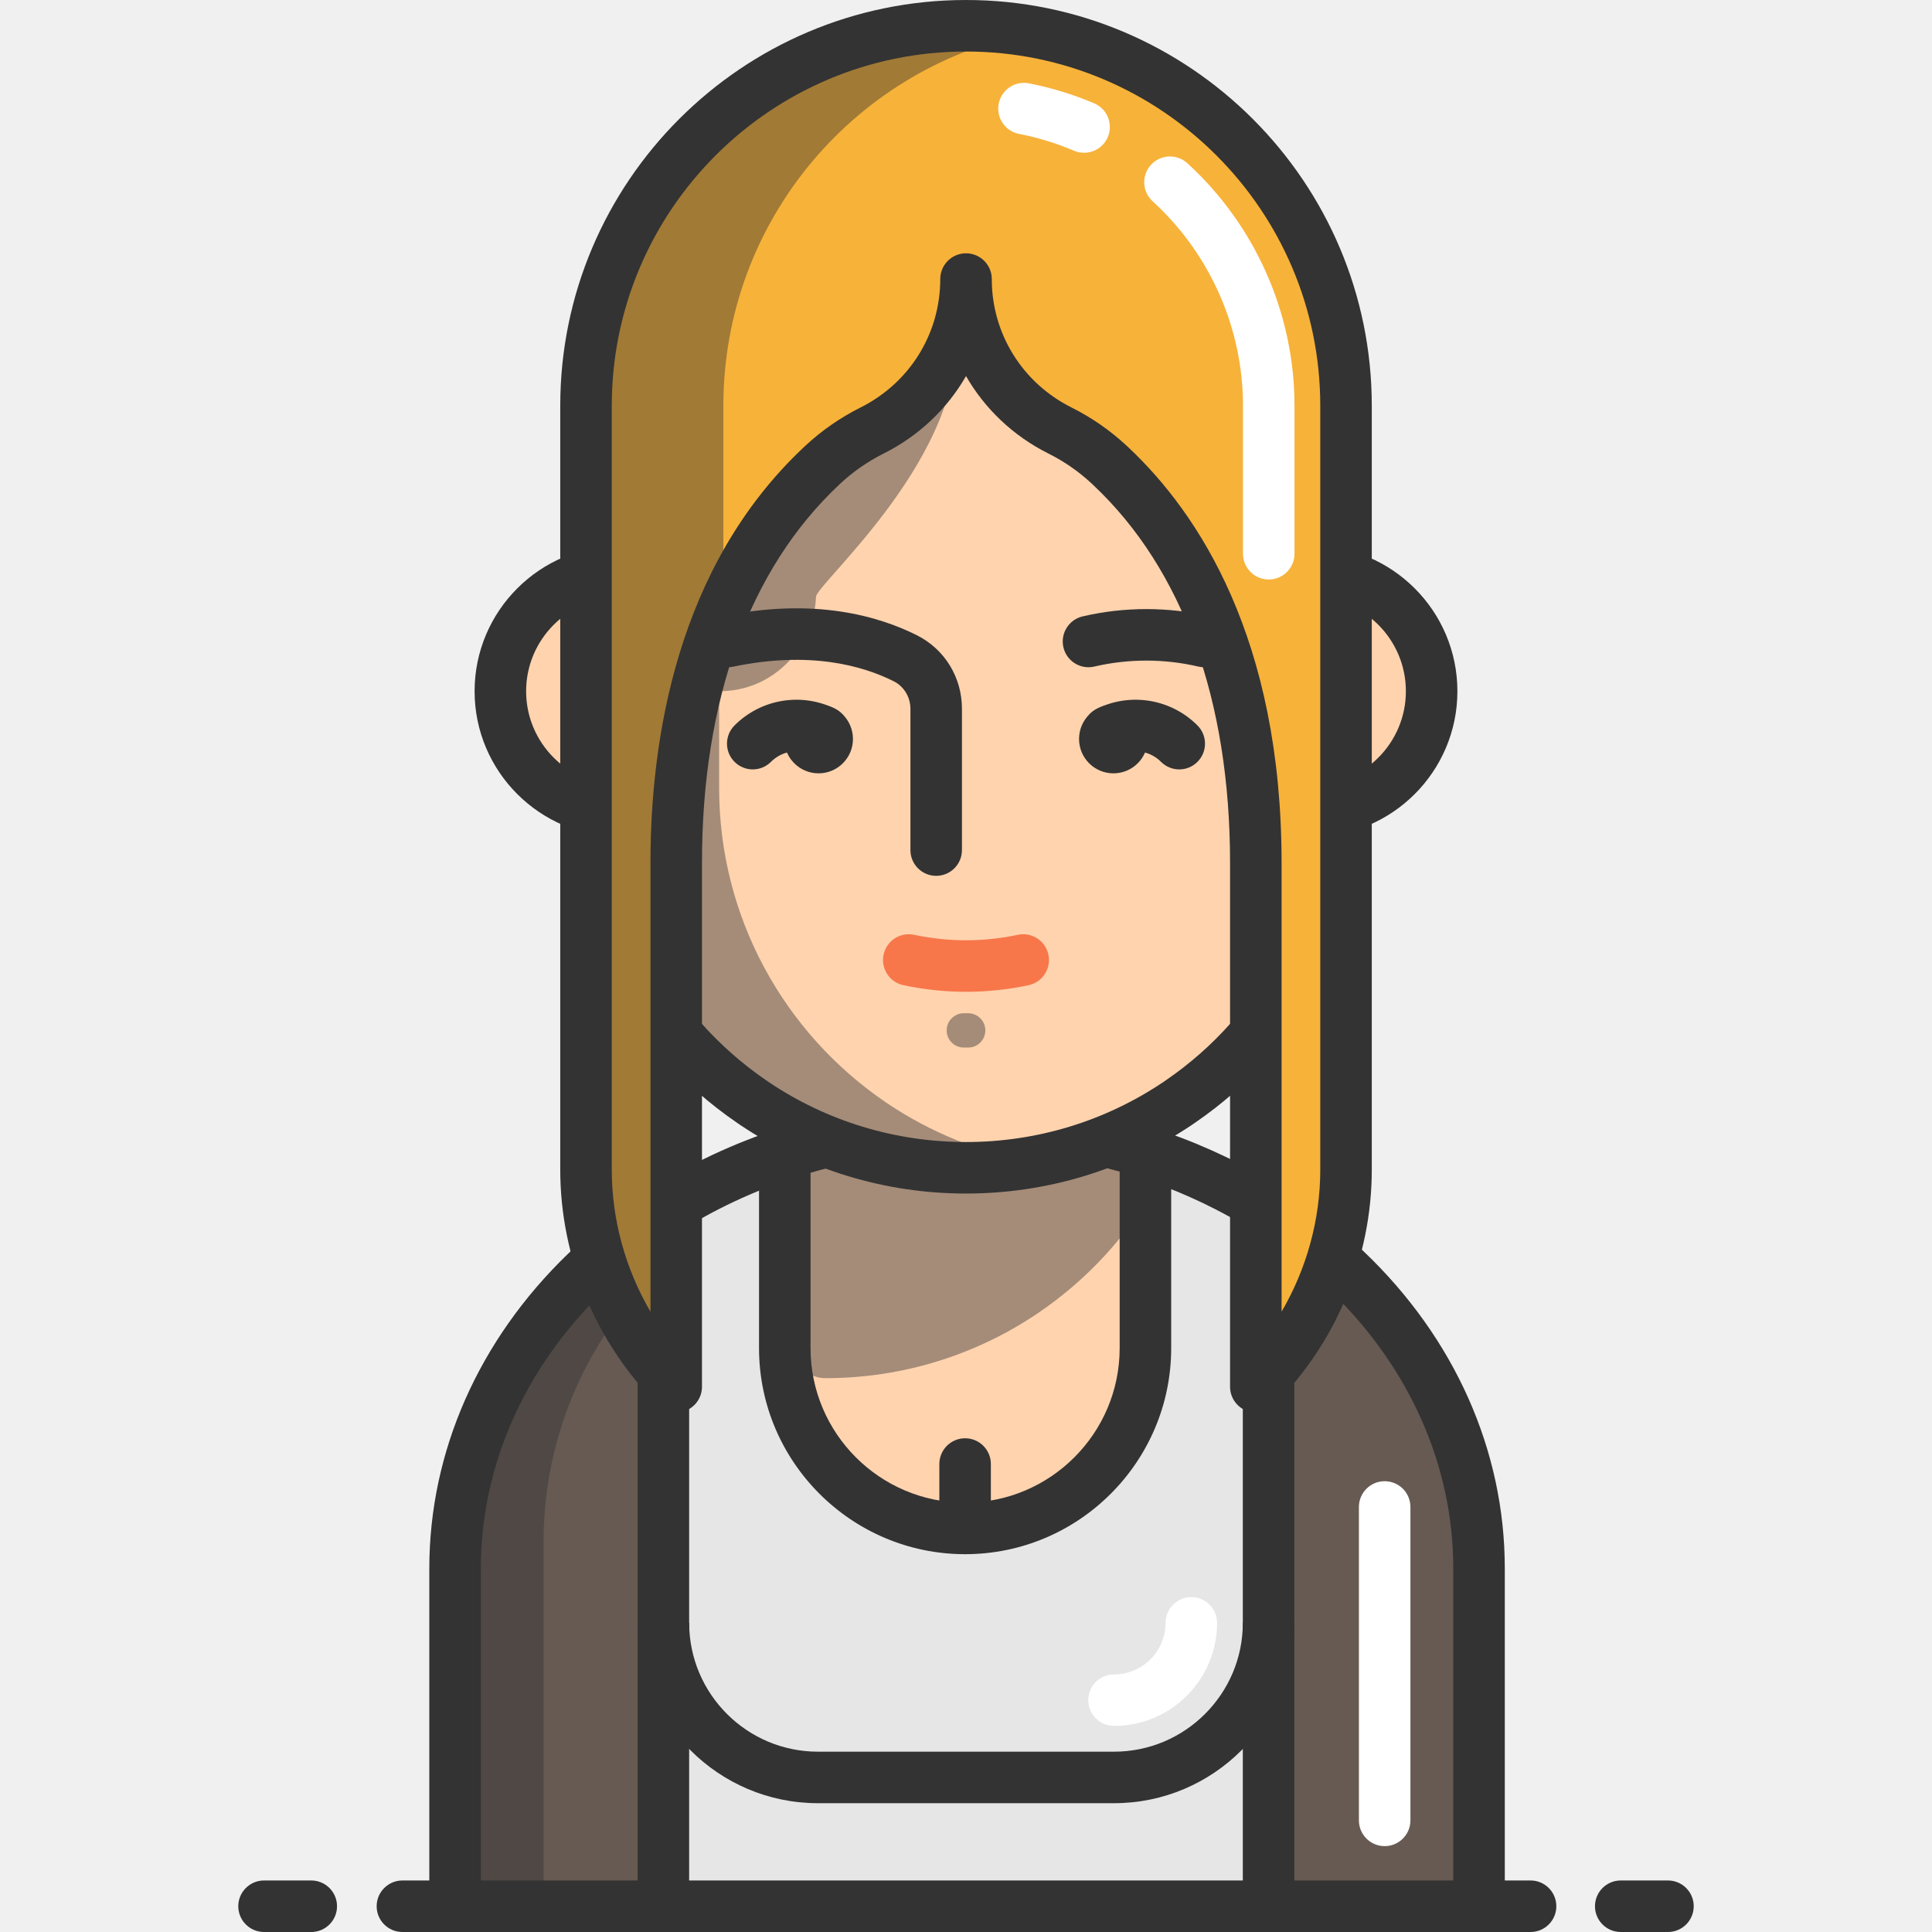
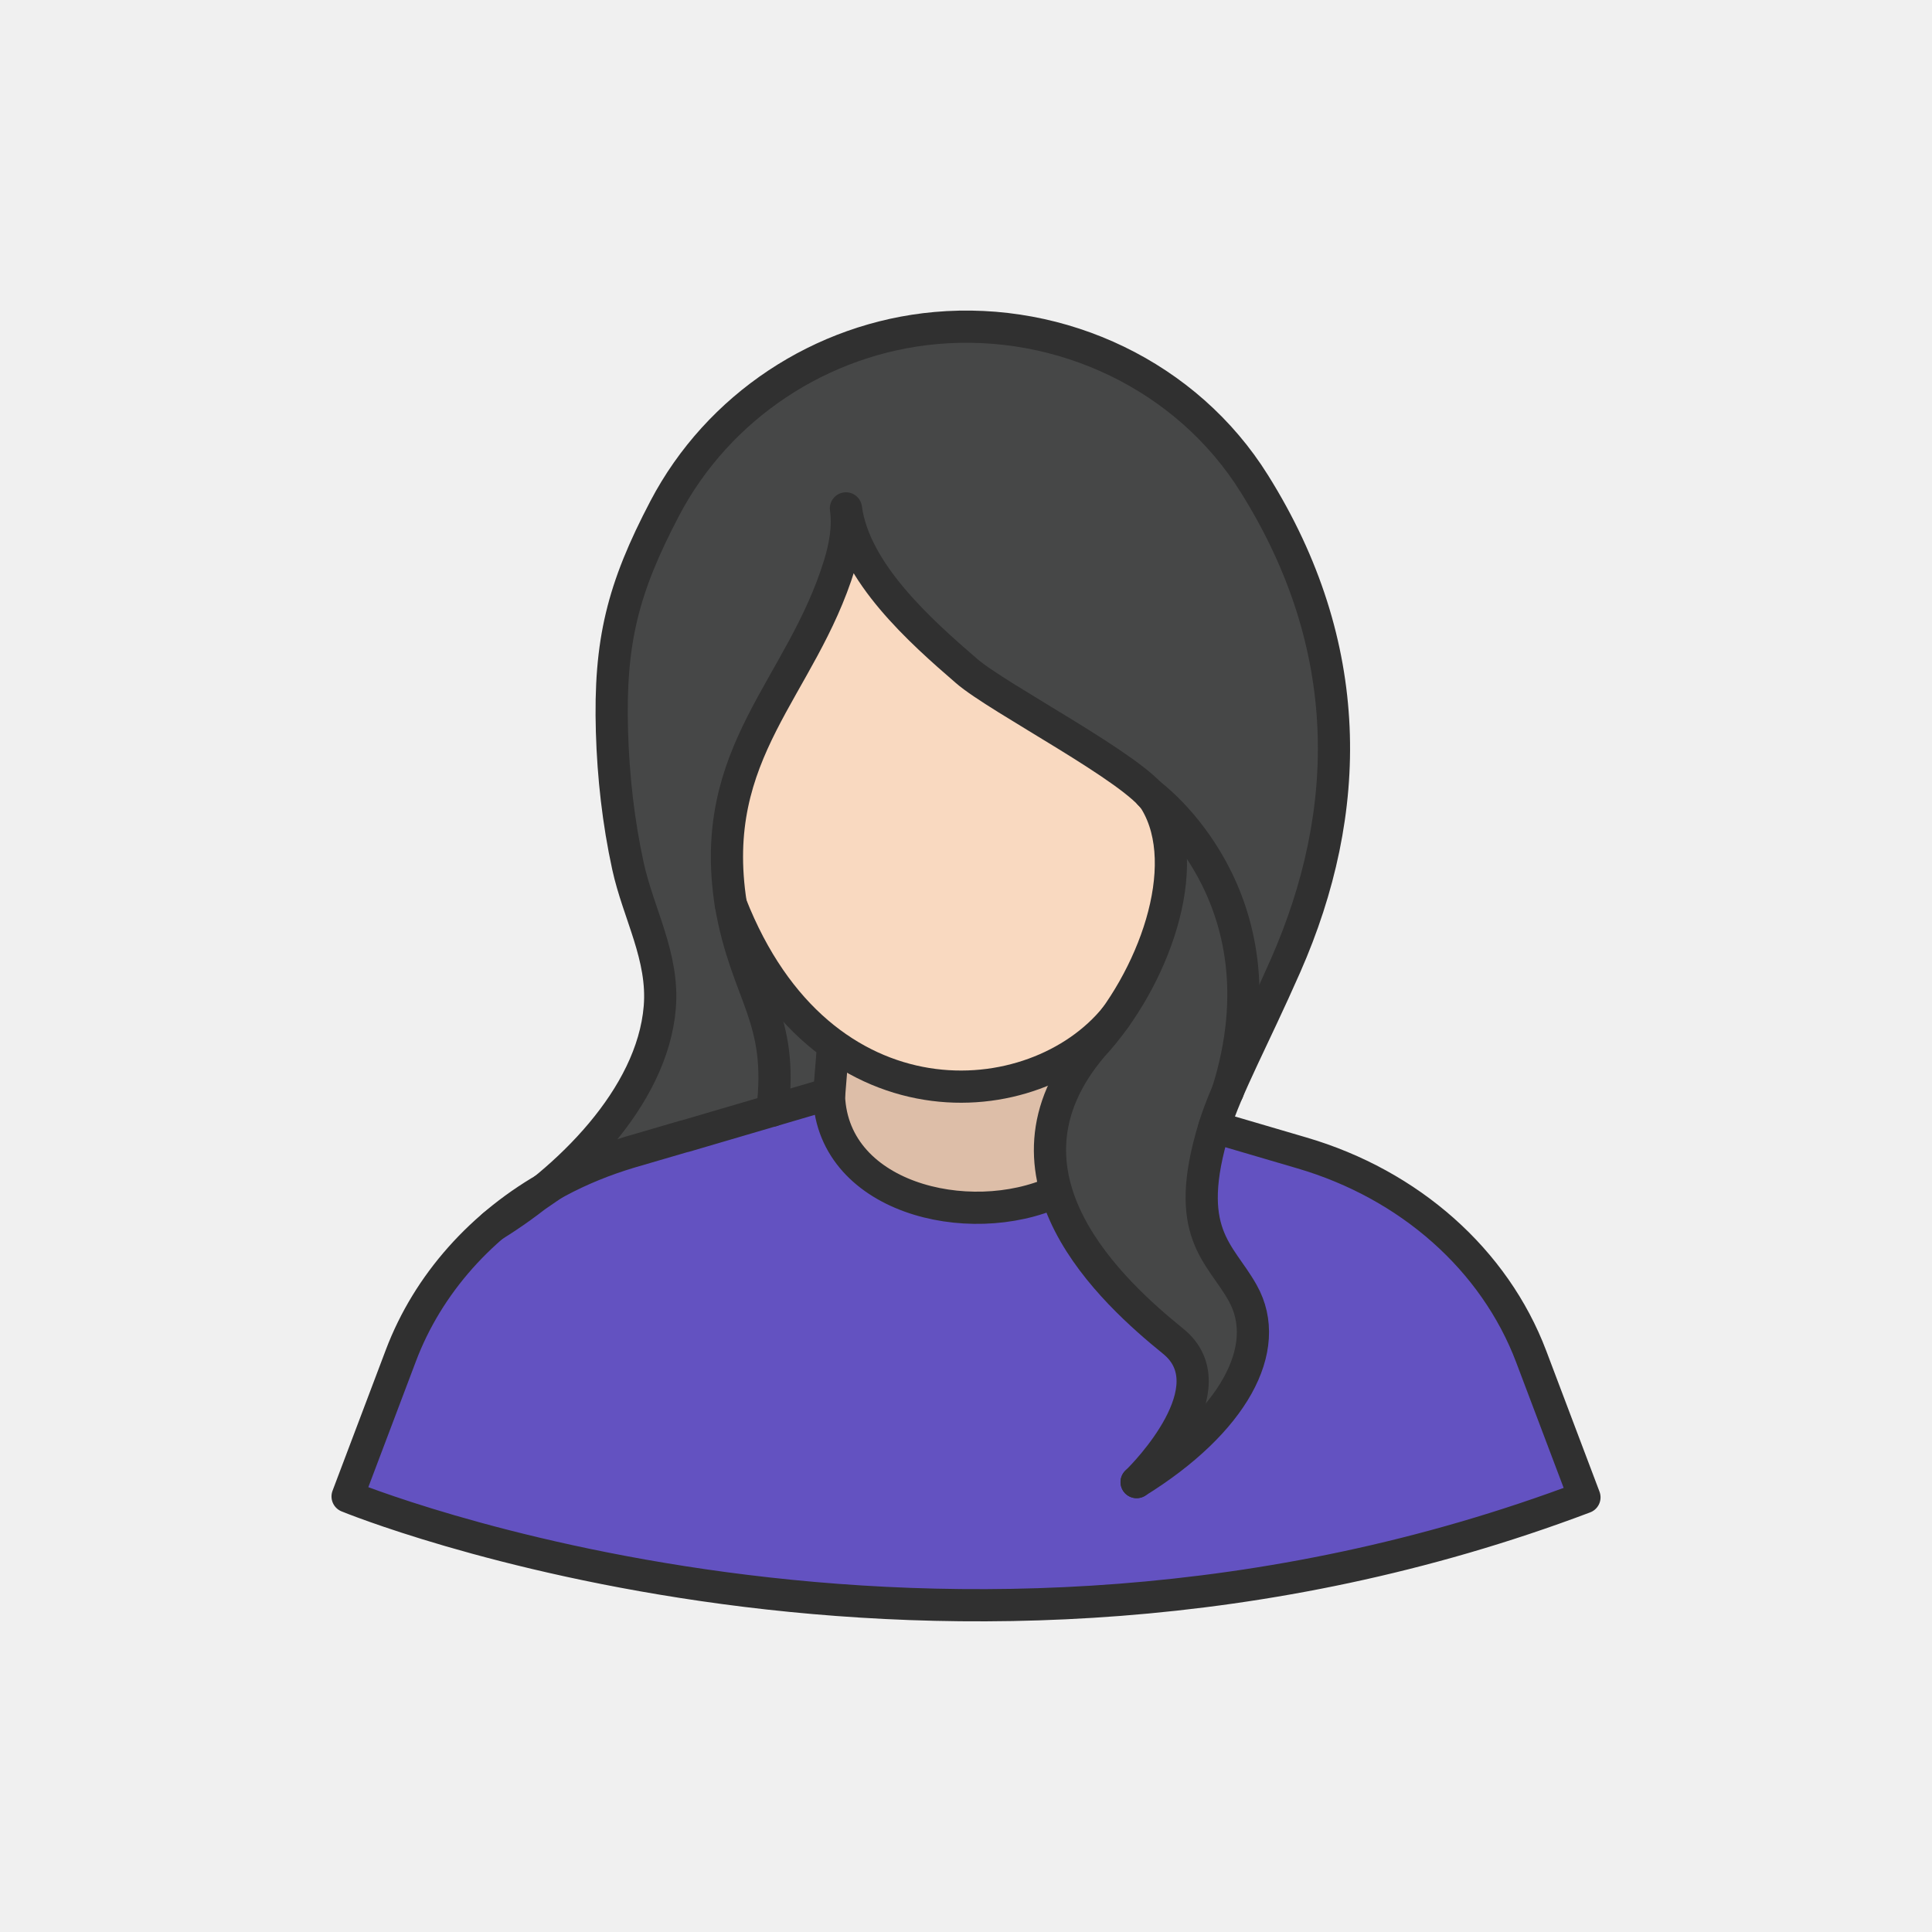
- <svg xmlns="http://www.w3.org/2000/svg" version="1.1" id="Layer_1" x="0px" y="0px" viewBox="0 0 450 450" style="enable-background:new 0 0 450 450;" xml:space="preserve">
-   <g>
-     <path style="fill:#E6E6E6;" d="M274.355,272.97c0.19,0.05,0.39,0.09,0.58,0.14c10.46,2.53,20.19,6.93,28.83,12.81    c23.39,15.92,38.75,42.77,38.75,73.19V444h-47.04h-140.96h-47.03v-84.89c0-30.42,15.35-57.27,38.74-73.19    c8.64-5.88,18.37-10.28,28.83-12.81c0.19-0.05,0.39-0.09,0.58-0.14" />
-     <path style="fill:#665A52;" d="M154.515,320v124h-47.03v-84.89c0-30.42,15.35-57.27,38.74-73.19    C151.525,296.12,154.515,307.71,154.515,320z" />
-     <path style="fill:#665A52;" d="M342.515,359.11V444h-47.04V320c0-12.29,2.99-23.88,8.29-34.08    C327.155,301.84,342.515,328.69,342.515,359.11z" />
-     <path style="fill:#333333;" d="M301.475,444h-12V320c0-12.816,3.1-25.558,8.966-36.846l10.648,5.533    c-5.052,9.724-7.614,20.259-7.614,31.313V444z" />
-     <path style="fill:#FFFFFF;" d="M322.515,430c-3.313,0-6-2.687-6-6v-73c0-3.313,2.687-6,6-6s6,2.687,6,6v73    C328.515,427.313,325.828,430,322.515,430z" />
+ <svg xmlns="http://www.w3.org/2000/svg" style="enable-background:new 0 0 48 48;" version="1.1" viewBox="0 0 48 48" xml:space="preserve">
+   <g id="Icons">
    <g>
-       <path style="opacity:0.44;fill:#333333;enable-background:new    ;" d="M151.165,297.92c-15.21,15.89-24.56,37.45-24.56,61.19V442     h-19.12v-82.89c0-30.42,15.35-57.27,38.74-73.19C148.205,289.74,149.865,293.75,151.165,297.92z" />
+       <path d="M28.239,36.822c2.389-1.48,3.409-3.32,2.635-4.699    c-0.561-1.009-1.514-1.48-0.707-4.116c0.303-0.987,0.982-2.22,1.772-4.015    c1.687-3.834,1.749-7.946-0.774-11.973c-1.671-2.68-4.789-4.15-7.918-3.869    c-2.842,0.255-5.405,1.951-6.732,4.481c-1.048,1.998-1.375,3.316-1.311,5.548    c0.033,1.118,0.159,2.242,0.397,3.336c0.258,1.185,0.895,2.252,0.791,3.512    c-0.187,2.255-2.31,4.297-4.134,5.422c-0.078,0.045,1.468-1.018,1.468-1.018" style="fill:#464747;" />
+       <path d="M20.692,26.055l-0.09,1.121l-1.413,0.415l-2.176,0.639h-0.011l-1.346,0.393    c-0.639,0.191-1.245,0.437-1.806,0.74c-0.078,0.045-0.123,0.067-0.123,0.067    c-1.749,0.965-3.095,2.467-3.768,4.25l-1.323,3.499c0,0,14.725,6.067,30.729,0.022l-1.323-3.499    c-0.908-2.4-3.017-4.273-5.697-5.058l-2.176-0.639" style="fill:#6352C1;" />
+       <path d="M27.95,27.138c0,3.849-7.356,3.811-7.356-0.032V25.509h7.356V27.138z" style="fill:#DDBEA8;" />
+       <path d="M21.038,12.901c0,0-0.066,1.798-1.427,3.826s-1.94,3.738-1.523,5.171    s1.812,3.182,3.265,4.281c1.453,1.1,4.007,1.414,5.834-0.295s2.266-4.233,1.713-5.583    c-0.554-1.35-1.372-1.394-2.891-2.339S21.645,15.1,21.038,12.901z" style="fill:#F9D9C0;" />
+       <path d="    M26.238,29.604c-2.171,0.989-5.645,0.156-5.645-2.486" style="fill:none;stroke:#303030;stroke-width:0.8;stroke-linecap:round;stroke-linejoin:round;stroke-miterlimit:10;" />
+       <path d="M28.954,20.067c0,0,0.864,2.18-1.055,4.938s-2.461,2.848-1.173,5.469    c1.288,2.62,4.426,3.035,1.84,6.137c0,0,3.333-2.184,2.633-3.81    c-0.7-1.627-1.763-2.336-1.039-5.042S31.702,22.74,28.954,20.067z" style="fill:#464747;" />
+       <path d="    M20.692,26.055l-0.09,1.121l-1.413,0.415l-2.176,0.639h-0.011l-1.346,0.393    c-0.639,0.191-1.245,0.437-1.806,0.74c-0.078,0.045-0.123,0.067-0.123,0.067    c-1.749,0.965-3.095,2.467-3.768,4.25l-1.323,3.499c0,0,14.725,6.067,30.729,0.022l-1.323-3.499    c-0.908-2.4-3.017-4.273-5.697-5.058l-2.176-0.639" style="fill:none;stroke:#303030;stroke-width:0.8;stroke-linecap:round;stroke-linejoin:round;stroke-miterlimit:10;" />
+       <path d="    M27.72,25.269c-2.009,2.489-7.338,2.87-9.563-2.802" style="fill:none;stroke:#303030;stroke-width:0.8;stroke-linecap:round;stroke-linejoin:round;stroke-miterlimit:10;" />
+       <path d="    M28.239,36.822c0.213-0.202,2.321-2.355,0.908-3.499c-1.48-1.2-4.733-4.127-2.007-7.335    c1.512-1.639,2.546-4.452,1.57-6.079c-0.471-0.785-3.914-2.557-4.699-3.241    c-1.144-0.987-2.781-2.445-2.994-4.037c0.067,0.471-0.022,0.942-0.157,1.391    c-0.946,3.087-3.301,4.638-2.703,8.445c0.389,2.26,1.319,2.789,1.032,5.125" style="fill:none;stroke:#303030;stroke-width:0.8;stroke-linecap:round;stroke-linejoin:round;stroke-miterlimit:10;" />
+       <path d="    M28.239,36.822c2.389-1.48,3.409-3.32,2.635-4.699c-0.561-1.009-1.514-1.48-0.707-4.116    c0.303-0.987,0.982-2.22,1.772-4.015c1.687-3.834,1.749-7.946-0.774-11.973    c-1.671-2.68-4.789-4.15-7.918-3.869c-2.842,0.255-5.405,1.951-6.732,4.481    c-1.048,1.998-1.375,3.316-1.311,5.548c0.033,1.118,0.159,2.242,0.397,3.336    c0.258,1.185,0.895,2.252,0.791,3.512c-0.187,2.255-2.31,4.297-4.134,5.422    c-0.078,0.045,1.468-1.018,1.468-1.018" style="fill:none;stroke:#303030;stroke-width:0.8;stroke-linecap:round;stroke-linejoin:round;stroke-miterlimit:10;" />
+       <path d="    M28.566,19.727c0,0,3.465,2.512,1.937,7.39" style="fill:none;stroke:#303030;stroke-width:0.8;stroke-linecap:round;stroke-linejoin:round;stroke-miterlimit:10;" />
    </g>
-     <path style="fill:#333333;" d="M160.515,444h-12V320c0-11.055-2.562-21.59-7.614-31.313l10.648-5.533    c5.865,11.288,8.966,24.029,8.966,36.847V444z" />
-     <g>
-       <path style="fill:#333333;" d="M259.48,420h-68.96c-23.159,0-42-18.841-42-42h12c0,16.542,13.458,30,30,30h68.96     c16.542,0,30-13.458,30-30h12C301.48,401.159,282.639,420,259.48,420z" />
-       <path style="fill:#FFFFFF;" d="M259.48,402c-3.313,0-6-2.687-6-6s2.687-6,6-6c6.617,0,12-5.383,12-12c0-3.313,2.687-6,6-6     s6,2.687,6,6C283.48,391.234,272.714,402,259.48,402z" />
-     </g>
-     <path style="fill:#FFD3AE;" d="M266.791,264v50c0,23.196-18.804,42-42,42l0,0c-23.196,0-42-18.804-42-42v-50    c12.5,6.75,26.8,10.58,41.99,10.58C239.991,274.58,254.291,270.75,266.791,264z" />
-     <path style="fill:#333333;" d="M224.792,362c-26.467,0-48-21.533-48-48v-50h12v50c0,19.851,16.149,36,36,36s36-16.149,36-36v-50h12    v50C272.792,340.467,251.259,362,224.792,362z" />
-     <path style="fill:#333333;" d="M224.792,362c-3.313,0-6-2.687-6-6v-15c0-3.313,2.687-6,6-6s6,2.687,6,6v15    C230.792,359.313,228.105,362,224.792,362z" />
-     <path style="opacity:0.44;fill:#333333;enable-background:new    ;" d="M266.791,262c-1.18,2.25,1.37,16.06,0,18.18    c-6.42,10.03-14.81,18.67-24.62,25.39c-0.19,0.14-0.39,0.27-0.58,0.4c-14.1,9.49-31.08,15.03-49.36,15.03    c-5.24,0-6.11-4.72-9.44-7.26V264c11.87,5.92,29.24,12,43.41,12C244.061,276,252.891,271.09,266.791,262z" />
-     <g>
-       <path style="fill:#333333;" d="M356.5,450H93.73c-3.313,0-6-2.687-6-6s2.687-6,6-6H356.5c3.313,0,6,2.687,6,6     S359.813,450,356.5,450z" />
-       <path style="fill:#333333;" d="M388.5,450h-11c-3.313,0-6-2.687-6-6s2.687-6,6-6h11c3.313,0,6,2.687,6,6S391.813,450,388.5,450z" />
-       <path style="fill:#333333;" d="M72.5,450h-11c-3.313,0-6-2.687-6-6s2.687-6,6-6h11c3.313,0,6,2.687,6,6S75.813,450,72.5,450z" />
-     </g>
-     <path style="fill:#333333;" d="M350.495,444h-12v-78.69c0-24.101-10.345-47.23-29.128-65.126c-1.322-1.26-2.536-2.363-3.712-3.375    c-13.402-11.607-30.024-20.173-48.084-24.786l2.97-11.627c19.856,5.072,38.167,14.521,52.954,27.328    c1.316,1.131,2.679,2.37,4.15,3.771c21.185,20.184,32.851,46.398,32.851,73.814V444H350.495z" />
-     <path style="fill:#333333;" d="M111.995,444h-12v-78.69c0-27.17,11.483-53.205,32.335-73.31    c15.477-14.942,35.297-25.843,57.316-31.521l2.996,11.62c-20.015,5.161-37.99,15.029-51.98,28.536    c-18.487,17.825-28.667,40.792-28.667,64.674V444z" />
-     <g>
-       <g>
-         <circle style="fill:#FFD3AE;" cx="144.432" cy="161" r="27.89" />
-         <circle style="fill:#FFD3AE;" cx="305.567" cy="161" r="27.89" />
-       </g>
-       <g>
-         <path style="fill:#333333;" d="M144.432,194.89c-18.687,0-33.89-15.203-33.89-33.89s15.203-33.89,33.89-33.89      s33.89,15.203,33.89,33.89S163.119,194.89,144.432,194.89z M144.432,139.11c-12.07,0-21.89,9.82-21.89,21.89      s9.82,21.89,21.89,21.89s21.89-9.82,21.89-21.89S156.502,139.11,144.432,139.11z" />
-         <path style="fill:#333333;" d="M305.567,194.89c-18.687,0-33.89-15.203-33.89-33.89s15.203-33.89,33.89-33.89      s33.89,15.203,33.89,33.89S324.254,194.89,305.567,194.89z M305.567,139.11c-12.07,0-21.89,9.82-21.89,21.89      s9.82,21.89,21.89,21.89s21.89-9.82,21.89-21.89S317.638,139.11,305.567,139.11z" />
-       </g>
-     </g>
-     <path style="fill:#FFD3AE;" d="M274.36,256.97C260.26,266.46,243.28,272,225,272s-35.26-5.54-49.36-15.03    c-0.19-0.13-0.39-0.26-0.58-0.4c-23.28-15.94-38.56-42.72-38.56-73.07V161v-51.5c0-48.877,39.623-88.5,88.5-88.5l0,0    c48.877,0,88.5,39.623,88.5,88.5V161v22.5c0,30.35-15.28,57.13-38.56,73.07C274.75,256.71,274.55,256.84,274.36,256.97z" />
-     <path style="fill:#333333;" d="M225,278c-18.88,0-37.107-5.551-52.71-16.052l-0.181-0.123c-0.169-0.114-0.341-0.231-0.509-0.353    c-25.737-17.656-41.1-46.799-41.1-77.973v-74c0-52.107,42.392-94.5,94.5-94.5s94.5,42.393,94.5,94.5v74    c0,31.174-15.361,60.315-41.099,77.971c-0.168,0.122-0.341,0.24-0.512,0.355l-0.134,0.091c-0.015,0.01-0.03,0.021-0.045,0.031    C262.107,272.449,243.88,278,225,278z M225,27c-45.491,0-82.5,37.009-82.5,82.5v74c0,27.241,13.439,52.706,35.949,68.119    c0.056,0.039,0.112,0.078,0.167,0.118c0.068,0.05,0.139,0.096,0.208,0.143l0.211,0.144C192.605,261.156,208.516,266,225,266    s32.394-4.844,46.01-14.007l0.368-0.251c0.053-0.039,0.118-0.085,0.172-0.123c22.511-15.413,35.95-40.878,35.95-68.119v-74    C307.5,64.009,270.491,27,225,27z" />
-     <g>
-       <path style="fill:#F7774B;" d="M225,231.01c-4.869,0-9.738-0.513-14.573-1.538c-3.242-0.688-5.312-3.873-4.625-7.114     c0.688-3.242,3.87-5.313,7.114-4.625c8.018,1.7,16.148,1.7,24.167,0c3.24-0.688,6.427,1.383,7.114,4.625s-1.383,6.427-4.625,7.114     C234.738,230.497,229.869,231.01,225,231.01z" />
-     </g>
-     <g style="opacity:0.44;">
-       <path style="fill:#333333;" d="M225.505,244h-1.01c-2.209,0-4-1.791-4-4s1.791-4,4-4h1.01c2.209,0,4,1.791,4,4     S227.714,244,225.505,244z" />
-     </g>
-     <g>
-       <g>
-         <path style="fill:#333333;" d="M280.473,155.414c-0.453,0-0.912-0.052-1.372-0.159c-7.916-1.852-16.286-1.852-24.203,0      c-3.224,0.756-6.454-1.248-7.209-4.476c-0.755-3.227,1.249-6.454,4.476-7.209c9.705-2.27,19.964-2.27,29.669,0      c3.227,0.755,5.23,3.982,4.476,7.209C285.663,153.545,283.197,155.414,280.473,155.414z" />
-       </g>
-     </g>
-     <path style="opacity:0.44;fill:#333333;enable-background:new    ;" d="M206.64,256.97c10.02,6.74,21.5,11.49,33.86,13.68    c-5.03,0.89-10.21,1.35-15.5,1.35c-18.28,0-35.26-5.54-49.36-15.03c-0.19-0.13-0.39-0.26-0.58-0.4    c-23.28-15.94-38.56-42.72-38.56-73.07V161c0-139,54.89-137.301,54.89-134.411l-10.384,15.807    C165.642,65.783,219.639,48.995,222.505,76c3.145,29.636-32.307,59.922-32.438,62.994c-0.483,11.29-9.201,21.36-21.338,21.975    c-0.407,0.021-0.817,0.031-1.229,0.031v22.5c0,30.35,15.28,57.13,38.56,73.07C206.25,256.71,206.45,256.84,206.64,256.97z" />
-     <g>
-       <g>
-         <g>
-           <g>
-             <circle style="fill:#333333;" cx="190.66" cy="172.116" r="8.009" />
-           </g>
-           <path style="fill:#333333;" d="M175.33,179.208c-1.533,0-3.065-0.583-4.236-1.751c-2.347-2.34-2.352-6.139-0.013-8.485       c6.153-6.171,15.547-7.747,23.376-3.919c2.977,1.456,4.211,5.048,2.756,8.025c-1.456,2.977-5.05,4.209-8.025,2.756       c-3.22-1.574-7.08-0.925-9.608,1.611C178.407,178.62,176.868,179.208,175.33,179.208z" />
-         </g>
-       </g>
-       <g>
-         <g>
-           <g>
-             <circle style="fill:#333333;" cx="259.34" cy="172.116" r="8.009" />
-           </g>
-           <path style="fill:#333333;" d="M274.669,179.208c-1.539,0-3.077-0.588-4.249-1.764c-2.528-2.536-6.389-3.184-9.608-1.611       c-2.975,1.456-6.569,0.222-8.025-2.756c-1.455-2.977-0.221-6.57,2.756-8.025c7.83-3.826,17.223-2.251,23.376,3.919       c2.339,2.347,2.334,6.146-0.013,8.485C277.735,178.624,276.202,179.208,274.669,179.208z" />
-         </g>
-       </g>
-     </g>
-     <g>
-       <path style="fill:#333333;" d="M218.057,204c-3.313,0-6-2.687-6-6v-32.927c0-2.692-1.515-5.195-3.859-6.375     c-7.191-3.621-19.522-7.154-37.44-3.412c-3.24,0.677-6.421-1.403-7.1-4.647c-0.677-3.244,1.403-6.422,4.647-7.1     c21.306-4.449,36.389-0.04,45.289,4.441c6.453,3.249,10.462,9.799,10.462,17.093V198C224.057,201.313,221.37,204,218.057,204z" />
-     </g>
-     <path style="fill:#F7B239;" d="M225.005,65L225.005,65c0,14.974,8.516,28.599,21.911,35.292c4.045,2.021,7.868,4.637,11.339,7.848    c0.17,0.16,0.34,0.32,0.51,0.48c16.87,15.88,33.74,43.88,33.74,92.38v122c13.45-13.37,21.01-31.55,21.01-50.52V168.5V137V94.5    c0-48.88-39.63-88.5-88.5-88.5h-0.01h-0.01c-48.87,0-88.5,39.62-88.5,88.5V137v31.5v103.98c0,18.97,7.56,37.15,21.01,50.52V201    c0-48.5,16.87-76.5,33.74-92.38c0.17-0.16,0.34-0.32,0.51-0.48c3.471-3.211,7.294-5.827,11.339-7.848    C216.489,93.599,225.005,79.974,225.005,65L225.005,65z" />
-     <g style="opacity:0.44;">
-       <path style="fill:#333333;" d="M168.485,137V94.5c0-43.421,31.273-79.531,72.515-87.056C235.815,6.498,230.473,6,225.015,6h-0.01     h-0.01c-48.87,0-88.5,39.62-88.5,88.5V137v31.5v103.98c0,18.97,7.56,37.15,21.01,50.52V201c0-24.796,4.415-44.223,10.98-59.422     V137z" />
-     </g>
-     <path style="fill:#333333;" d="M292.503,329c-0.776,0-1.558-0.15-2.303-0.46c-2.238-0.931-3.696-3.117-3.696-5.54V201    c0-37.962-11.015-68.396-31.853-88.011l-0.506-0.477c-2.952-2.731-6.298-5.048-9.912-6.854    c-8.257-4.125-14.855-10.449-19.229-18.06c-4.375,7.611-10.973,13.935-19.23,18.06c-3.613,1.806-6.959,4.122-9.945,6.885    l-0.47,0.442c-20.841,19.618-31.855,50.052-31.855,88.014v122c0,2.423-1.458,4.609-3.696,5.54s-4.816,0.423-6.534-1.285    c-14.477-14.391-22.78-34.356-22.78-54.775V94.5c0-52.107,42.393-94.5,94.5-94.5c52.127,0,94.52,42.393,94.52,94.5v177.98    c0,20.419-8.303,40.384-22.78,54.775C295.588,328.395,294.059,329,292.503,329z M225.015,12c-45.511,0-82.52,37.009-82.52,82.5    v177.98c0,11.627,3.187,23.08,9.01,33.032V201c0-28.837,6.181-69.03,35.627-96.749l0.514-0.484    c3.853-3.565,8.136-6.53,12.766-8.843c11.469-5.73,18.593-17.197,18.593-29.925c0-3.314,2.686-6,6-6s6,2.686,6,6    c0,12.728,7.125,24.195,18.593,29.925c4.629,2.313,8.913,5.277,12.732,8.812l0.55,0.518c16.25,15.296,35.625,44.5,35.625,96.746    v104.512c5.823-9.953,9.01-21.405,9.01-33.032V94.5C307.515,49.009,270.505,12,225.015,12z" />
-     <path style="fill:#FFFFFF;" d="M295.515,134.979c-3.313,0-6-2.687-6-6V94.5c0-18.052-7.674-35.411-21.054-47.626    c-2.447-2.234-2.62-6.029-0.386-8.477c2.234-2.446,6.03-2.618,8.477-0.386c15.864,14.483,24.963,35.073,24.963,56.488v34.479    C301.515,132.292,298.828,134.979,295.515,134.979z" />
-     <path style="fill:#FFFFFF;" d="M252.502,35.585c-0.783,0-1.578-0.154-2.344-0.479c-4.112-1.748-8.418-3.066-12.8-3.919    c-3.252-0.633-5.376-3.783-4.742-7.036c0.633-3.253,3.78-5.379,7.036-4.742c5.203,1.013,10.317,2.579,15.199,4.654    c3.05,1.296,4.471,4.819,3.175,7.869C257.056,34.215,254.836,35.585,252.502,35.585z" />
  </g>
-   <g>
- 
- </g>
-   <g>
- 
- </g>
-   <g>
- 
- </g>
-   <g>
- 
- </g>
-   <g>
- 
- </g>
-   <g>
- 
- </g>
-   <g>
- 
- </g>
-   <g>
- 
- </g>
-   <g>
- 
- </g>
-   <g>
- 
- </g>
-   <g>
- 
- </g>
-   <g>
- 
- </g>
-   <g>
- 
- </g>
-   <g>
- 
- </g>
-   <g>
- 
- </g>
</svg>
